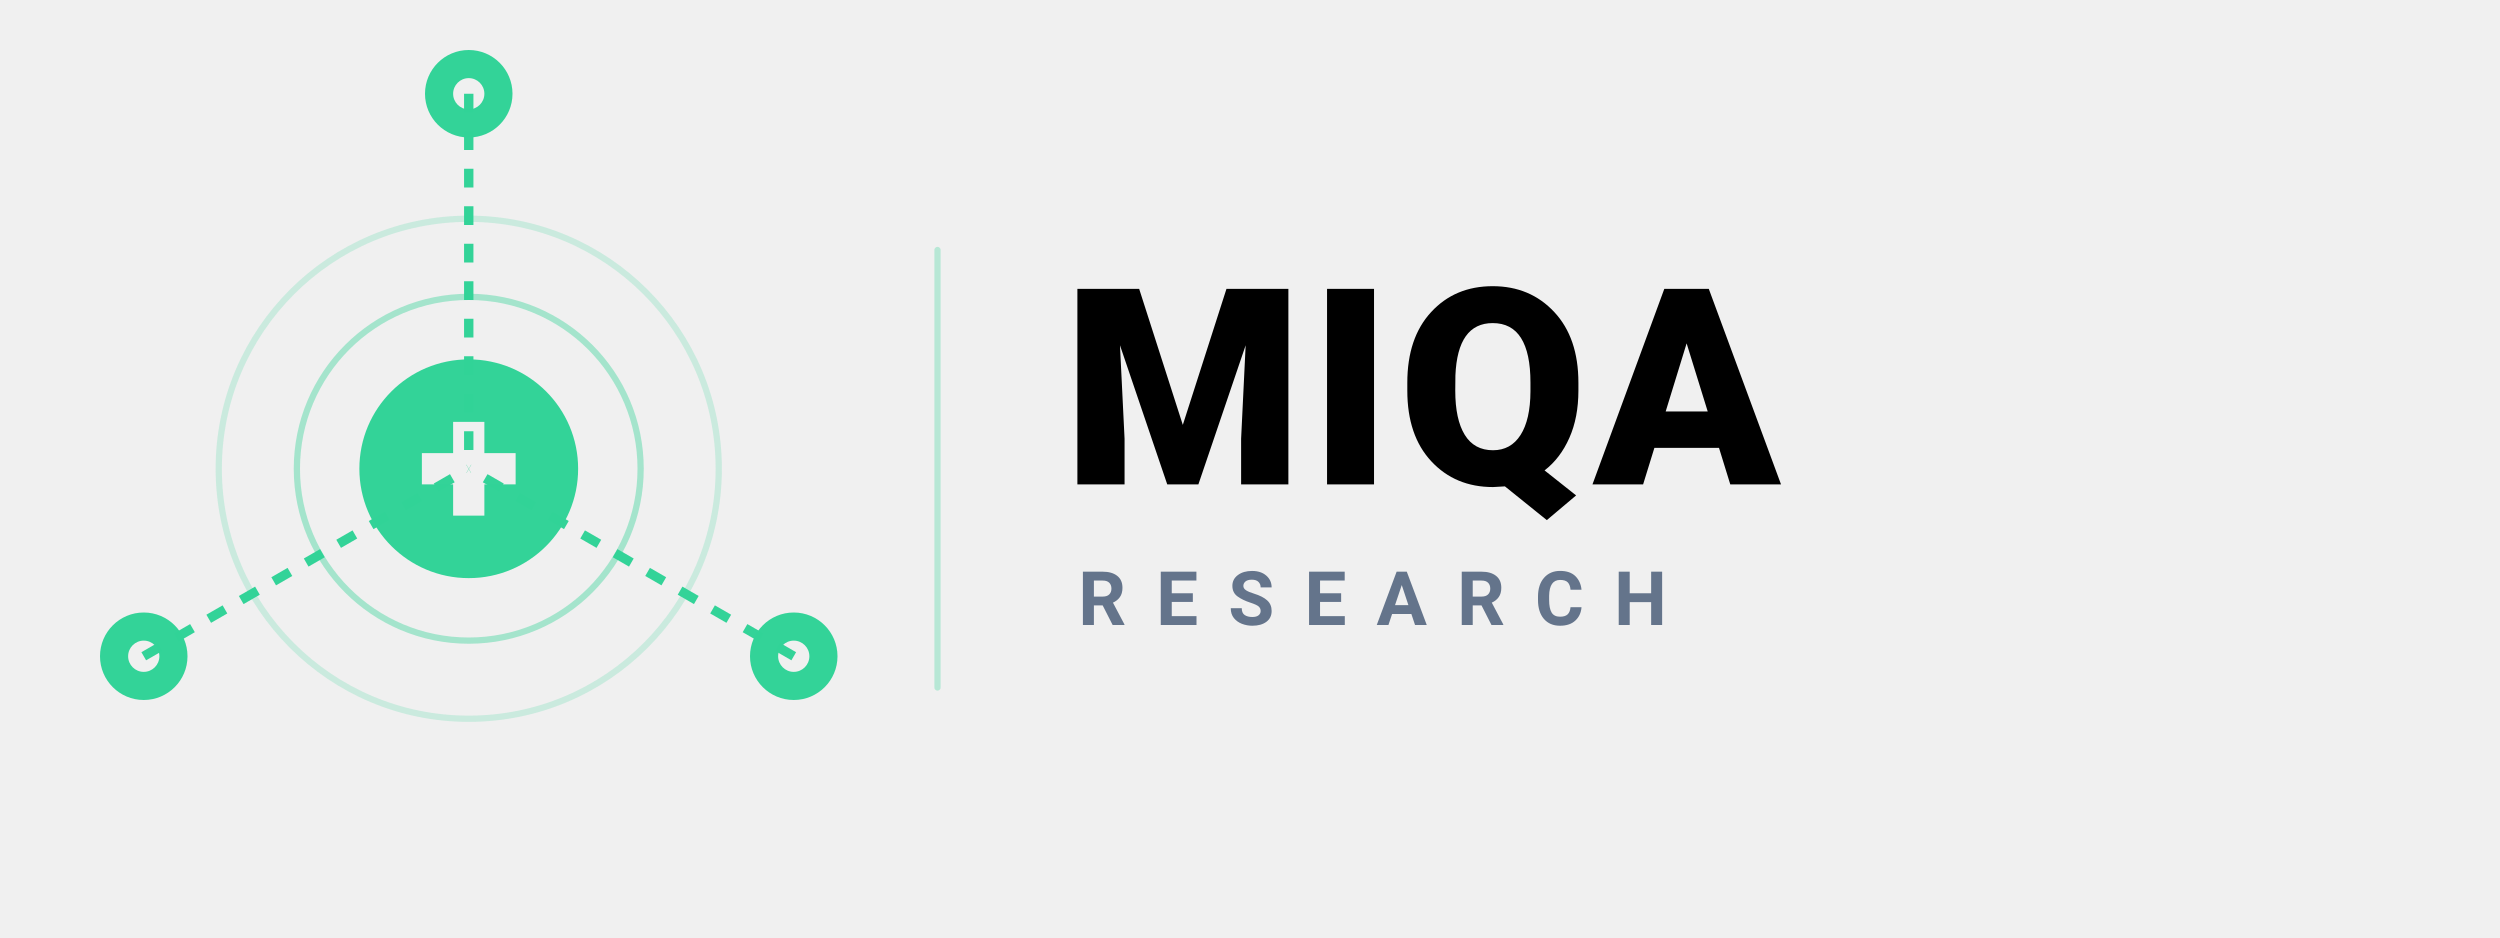
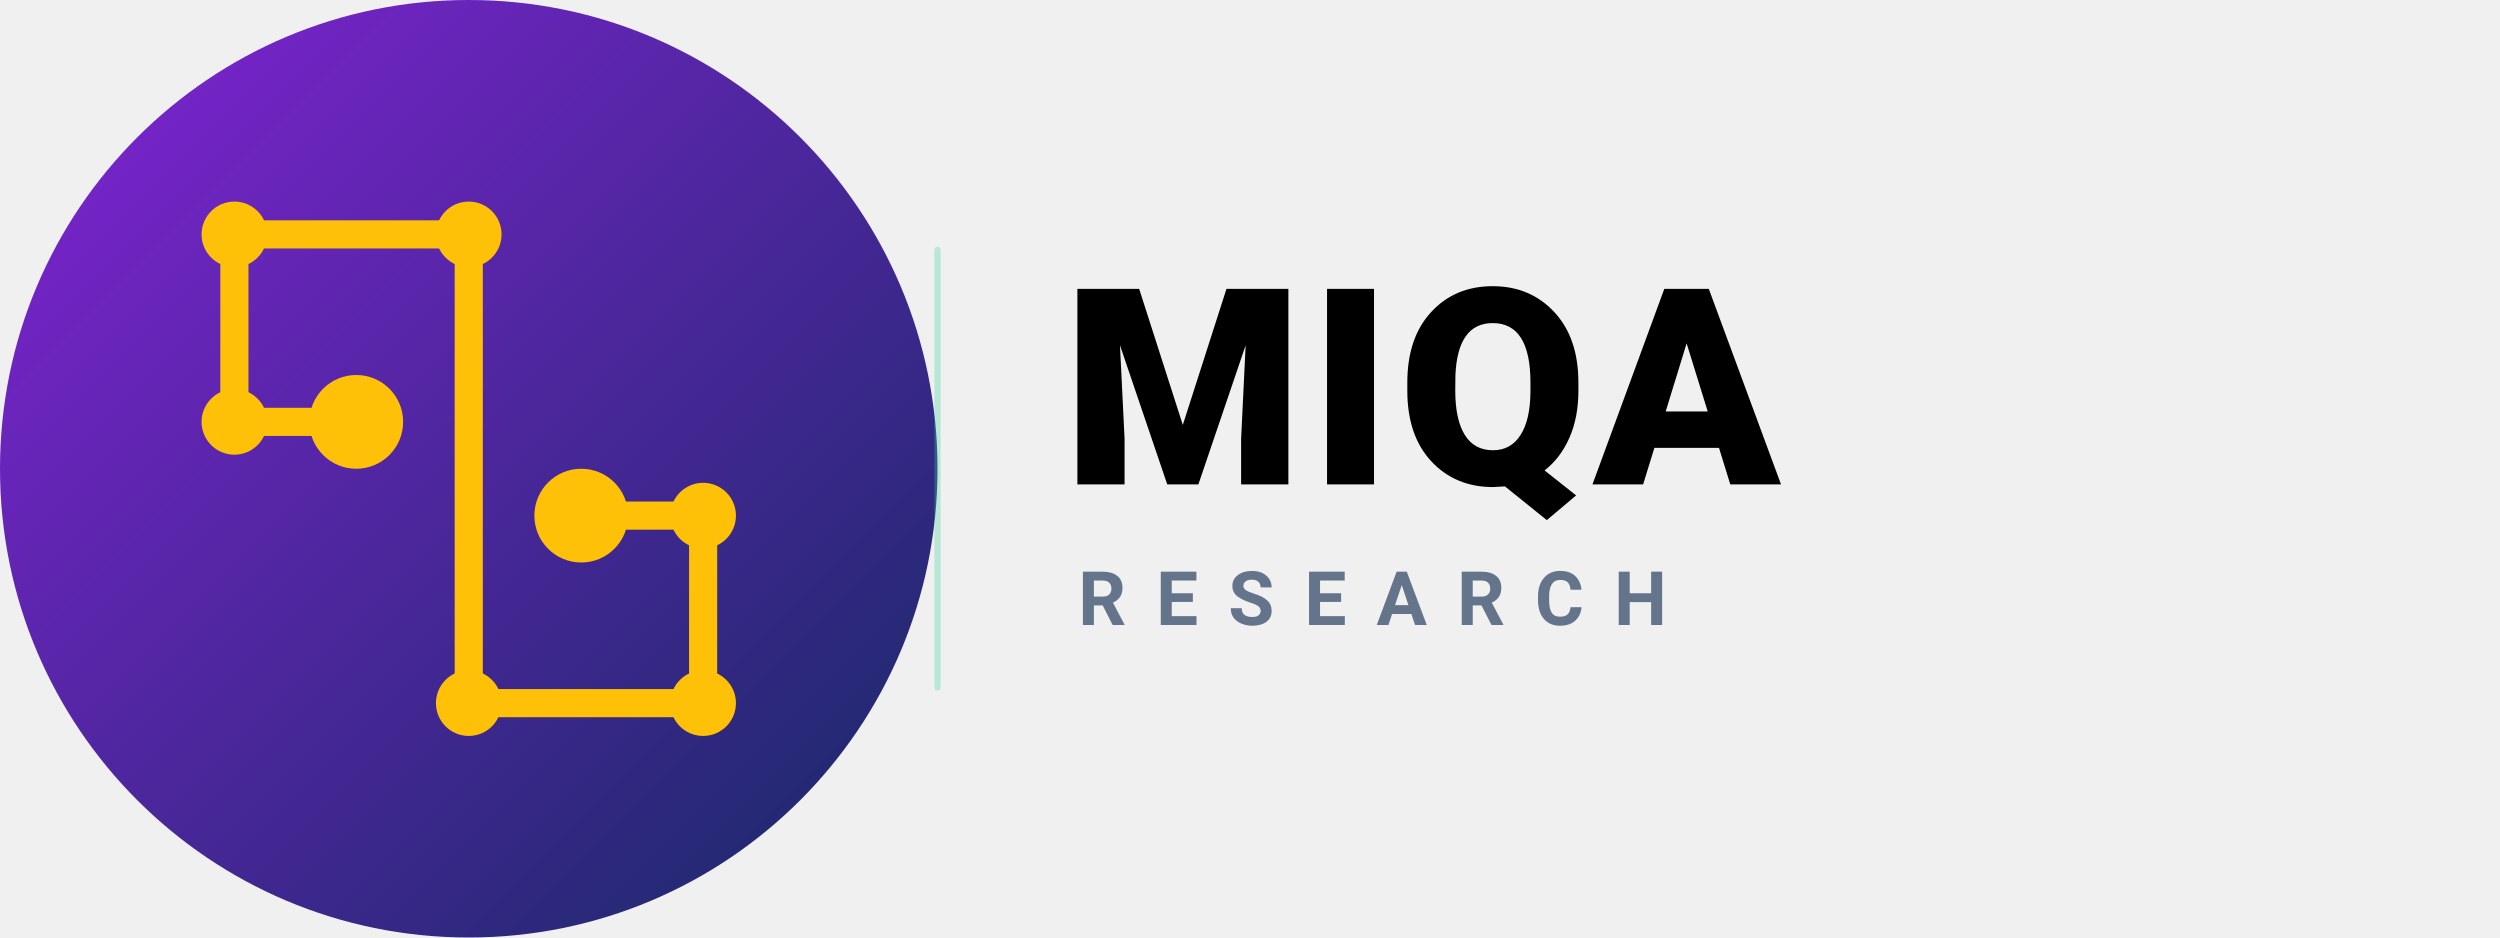
<svg xmlns="http://www.w3.org/2000/svg" viewBox="0 0 800 300" width="100%" height="100%">
  <defs>
    <style>
            .text-brand { fill: var(--text-brand, currentcolor); }
            .text-sub { fill: var(--text-fill, #64748b); }

            /* Hover Animations */
-             .dash-line {
-                 transition: stroke-width 0.3s ease;
+             .glow-dot {
+               opacity: 0;
            }
-             svg:hover .dash-line {
-                 animation: dashFlow 0.8s linear infinite;
-                 stroke-width: 4;
+ 
+             svg:hover .glow-dot {
+               opacity: 1;
            }
-             .isodose-ring {
-                 transition: transform 0.6s cubic-bezier(0.22, 1, 0.36, 1), stroke-width 0.3s ease;
-                 transform-origin: 150px 150px;
-             }
-             svg:hover .isodose-ring.outer {
-                 transform: scale(1.08);
-             }
-             svg:hover .isodose-ring.inner {
-                 transform: scale(1.18);
-                 stroke-width: 3;
-             }
+ 
            .logo-text {
                transition: transform 0.5s cubic-bezier(0.22, 1, 0.36, 1);
            }
            svg:hover .logo-text {
                transform: translateX(12px);
            }

            @keyframes dashFlow {
                to { stroke-dashoffset: -12; }
            }
        </style>
-     <mask id="cutoutMask">
-       <rect width="800" height="300" fill="white" />
-       <path d="M 145 135 h 10 v 10 h 10 v 10 h -10 v 10 h -10 v -10 h -10 v -10 h 10 Z" fill="black" />
-       <circle cx="150" cy="30" r="5" fill="black" />
-       <circle cx="254" cy="210" r="5" fill="black" />
-       <circle cx="46" cy="210" r="5" fill="black" />
-     </mask>
+     <linearGradient id="bg-gradient" x1="0%" y1="0%" x2="100%" y2="100%">
+       <stop offset="0%" stop-color="#8423D6FF" />
+       <stop offset="100%" stop-color="#142A63FF" />
+     </linearGradient>
+     <radialGradient id="glow-gradient">
+       <stop offset="0%" stop-color="#FFFFE0" />
+       <stop offset="50%" stop-color="#FFD700" />
+       <stop offset="100%" stop-color="rgba(255,193,7,0)" />
+     </radialGradient>
  </defs>
-   <line class="dash-line" x1="150" y1="30" x2="150" y2="150" stroke="rgba(50, 210, 151, 0.992)" stroke-width="3" stroke-dasharray="6 6" />
-   <line class="dash-line" x1="254" y1="210" x2="150" y2="150" stroke="rgba(50, 210, 151, 0.992)" stroke-width="3" stroke-dasharray="6 6" />
-   <line class="dash-line" x1="46" y1="210" x2="150" y2="150" stroke="rgba(50, 210, 151, 0.992)" stroke-width="3" stroke-dasharray="6 6" />
-   <circle class="isodose-ring outer" cx="150" cy="150" r="80" stroke="rgba(50, 210, 151, 0.2)" stroke-width="2" fill="none" />
-   <circle class="isodose-ring inner" cx="150" cy="150" r="55" stroke="rgba(50, 210, 151, 0.4)" stroke-width="2" fill="none" />
-   <g mask="url(#cutoutMask)">
-     <circle cx="150" cy="150" r="35" fill="rgba(50, 210, 151, 0.992)" />
-     <circle cx="150" cy="30" r="14" fill="rgba(50, 210, 151, 0.992)" />
-     <circle cx="254" cy="210" r="14" fill="rgba(50, 210, 151, 0.992)" />
-     <circle cx="46" cy="210" r="14" fill="rgba(50, 210, 151, 0.992)" />
+   <g transform="scale(3)">
+     <circle cx="50" cy="50" r="50" fill="url(#bg-gradient)" />
+     <circle cx="38" cy="45" r="5" fill="#FFC107" />
+     <circle cx="62" cy="55" r="5" fill="#FFC107" />
+     <circle cx="25" cy="45" r="3.5" fill="#FFC107" />
+     <circle cx="25" cy="25" r="3.5" fill="#FFC107" />
+     <circle cx="50" cy="25" r="3.5" fill="#FFC107" />
+     <circle cx="50" cy="75" r="3.5" fill="#FFC107" />
+     <circle cx="75" cy="75" r="3.5" fill="#FFC107" />
+     <circle cx="75" cy="55" r="3.5" fill="#FFC107" />
+     <path d="M 38 45 L 25 45 L 25 25 L 50 25 L 50 75 L 75 75 L 75 55 L 62 55" fill="none" stroke="#FFC107" stroke-width="3" stroke-linejoin="round" />
+     <circle class="glow-dot" r="4" fill="url(#glow-gradient)">
+       <animateMotion dur="5s" repeatCount="indefinite" path="M 38 45 L 25 45 L 25 25 L 50 25 L 50 75 L 75 75 L 75 55 L 62 55" />
+     </circle>
  </g>
  <line x1="300" y1="80" x2="300" y2="220" stroke="rgba(50, 210, 151, 0.3)" stroke-width="2" stroke-linecap="round" />
  <g class="logo-text">
    <text x="340" y="155" font-family="ui-sans-serif, system-ui, -apple-system, BlinkMacSystemFont, 'Segoe UI', Roboto, 'Helvetica Neue', Arial, sans-serif" font-weight="800" font-size="88" class="text-brand" text-anchor="start" letter-spacing="0.02em">MIQA</text>
    <text x="345" y="200" font-family="ui-sans-serif, system-ui, -apple-system, BlinkMacSystemFont, 'Segoe UI', Roboto, 'Helvetica Neue', Arial, sans-serif" font-weight="600" font-size="24" class="text-sub" text-anchor="start" letter-spacing="0.4em">RESEARCH</text>
  </g>
</svg>
